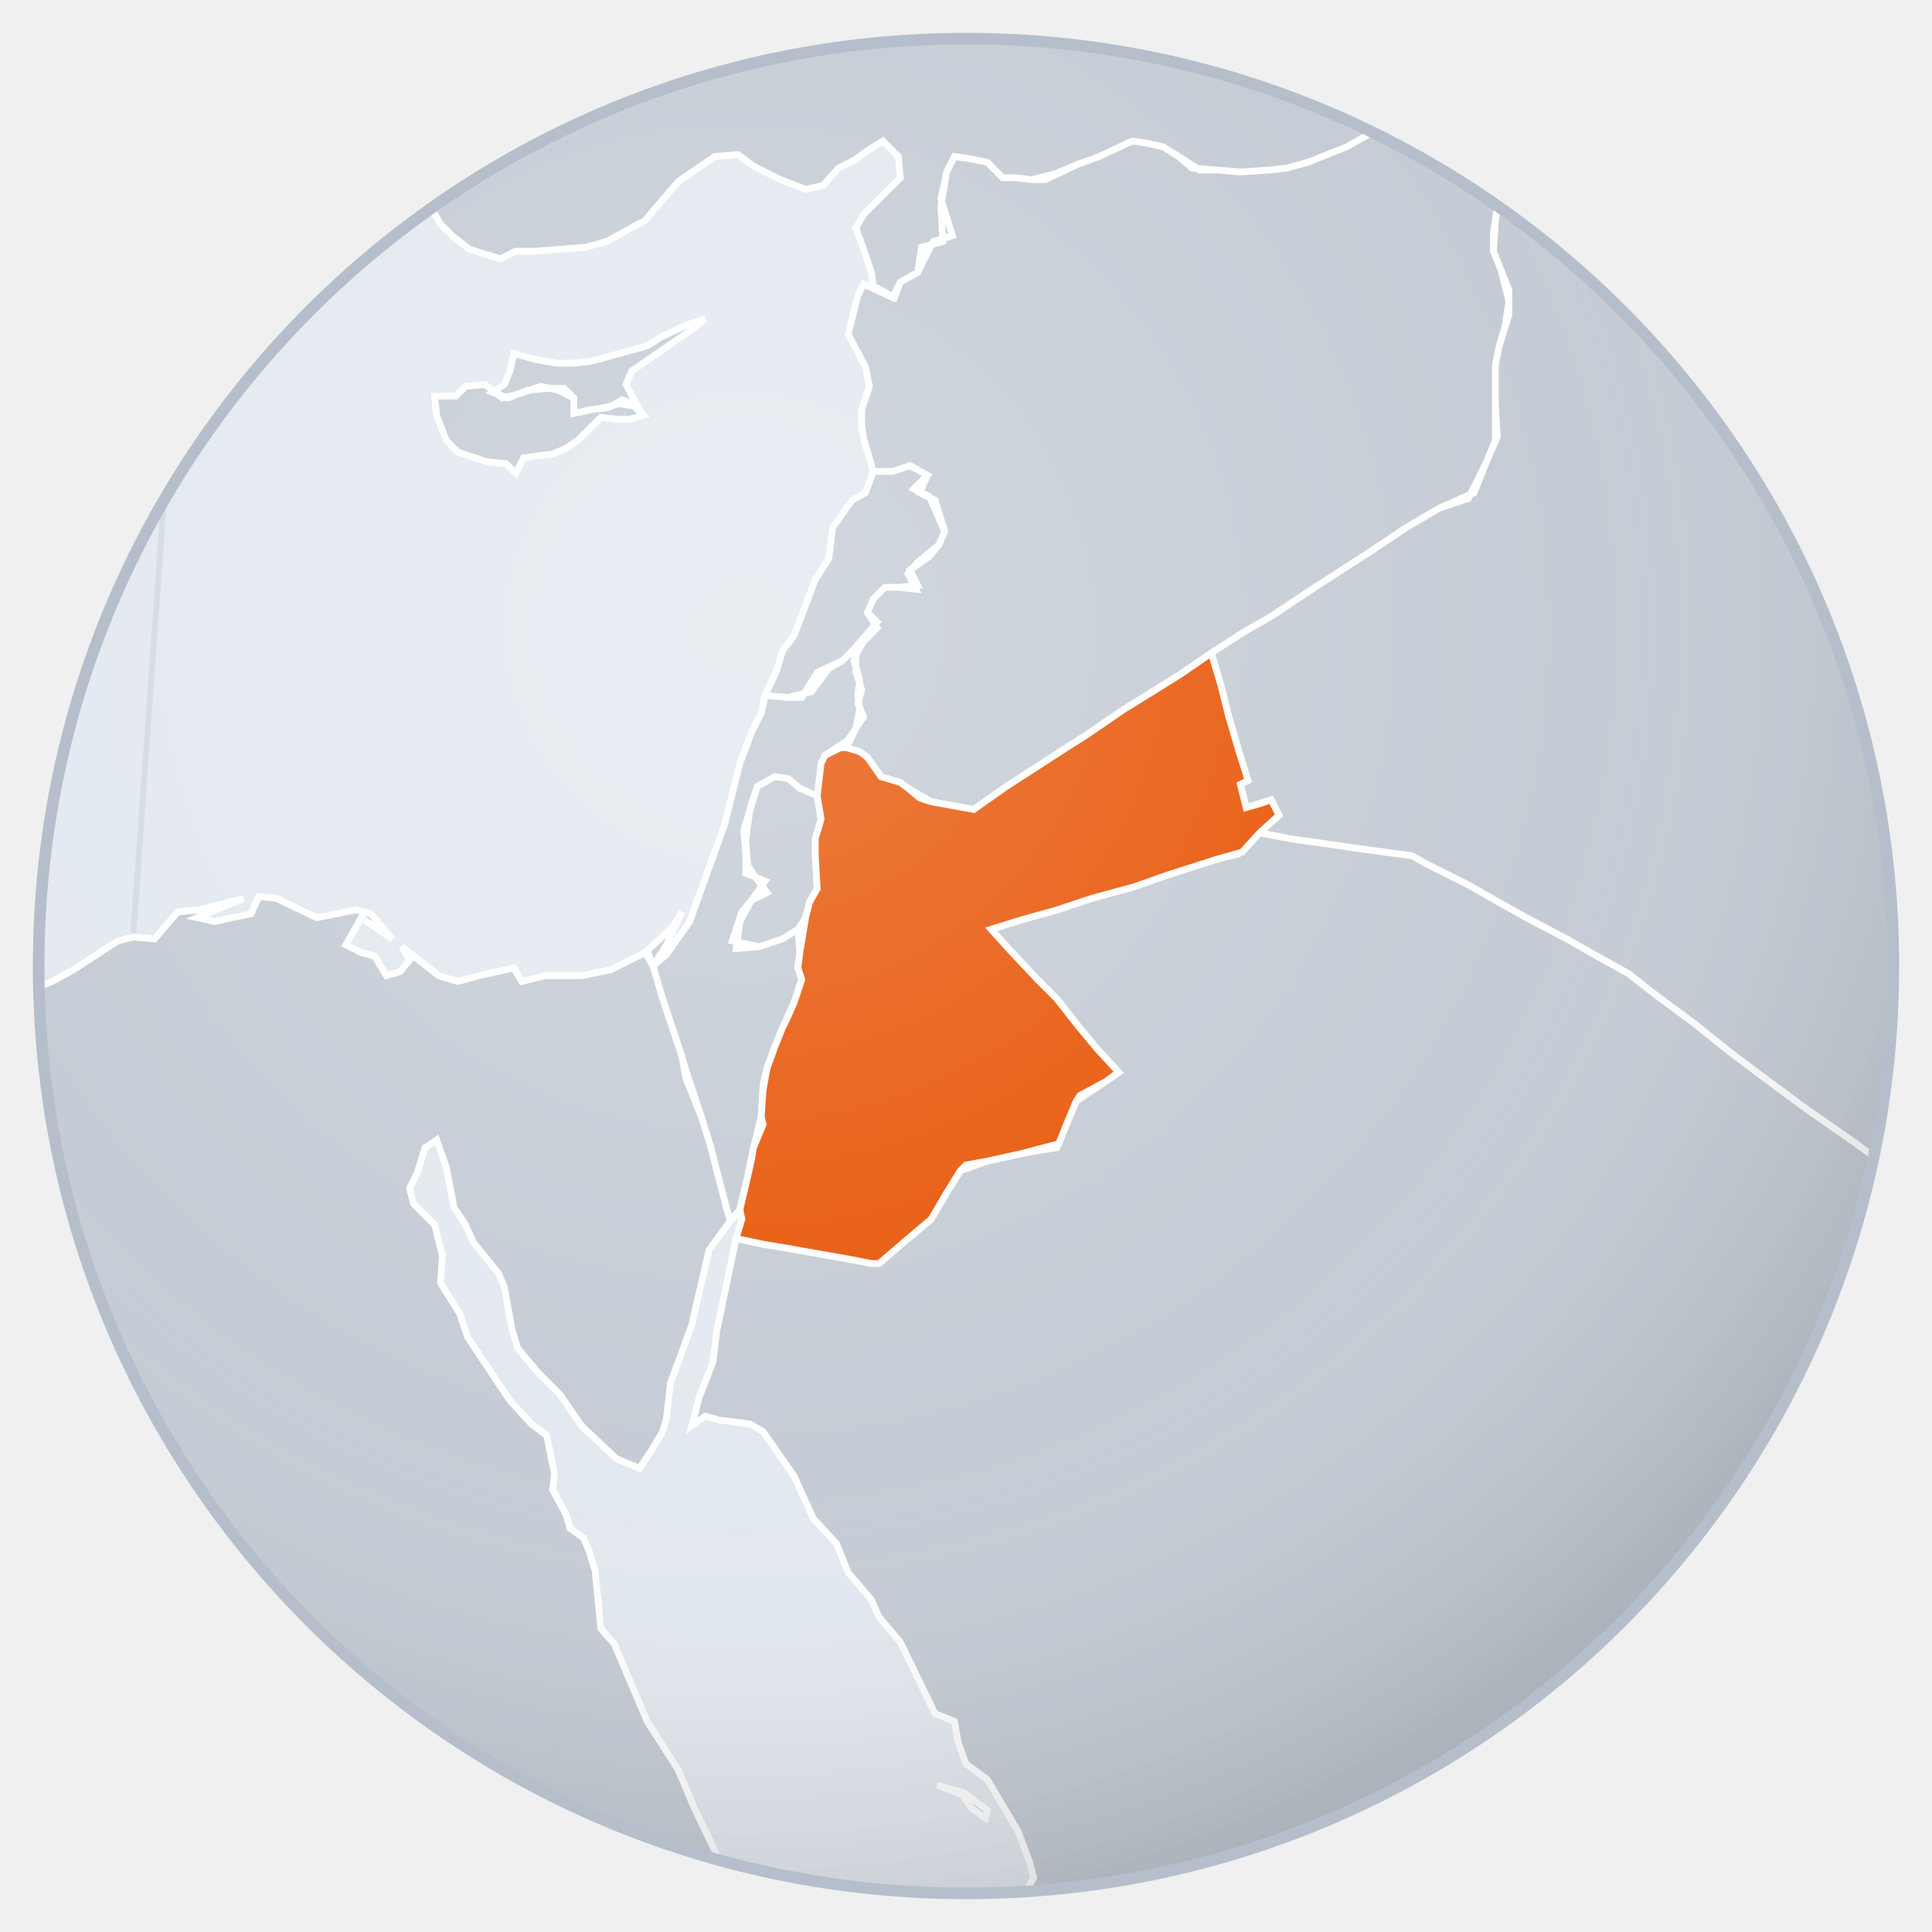
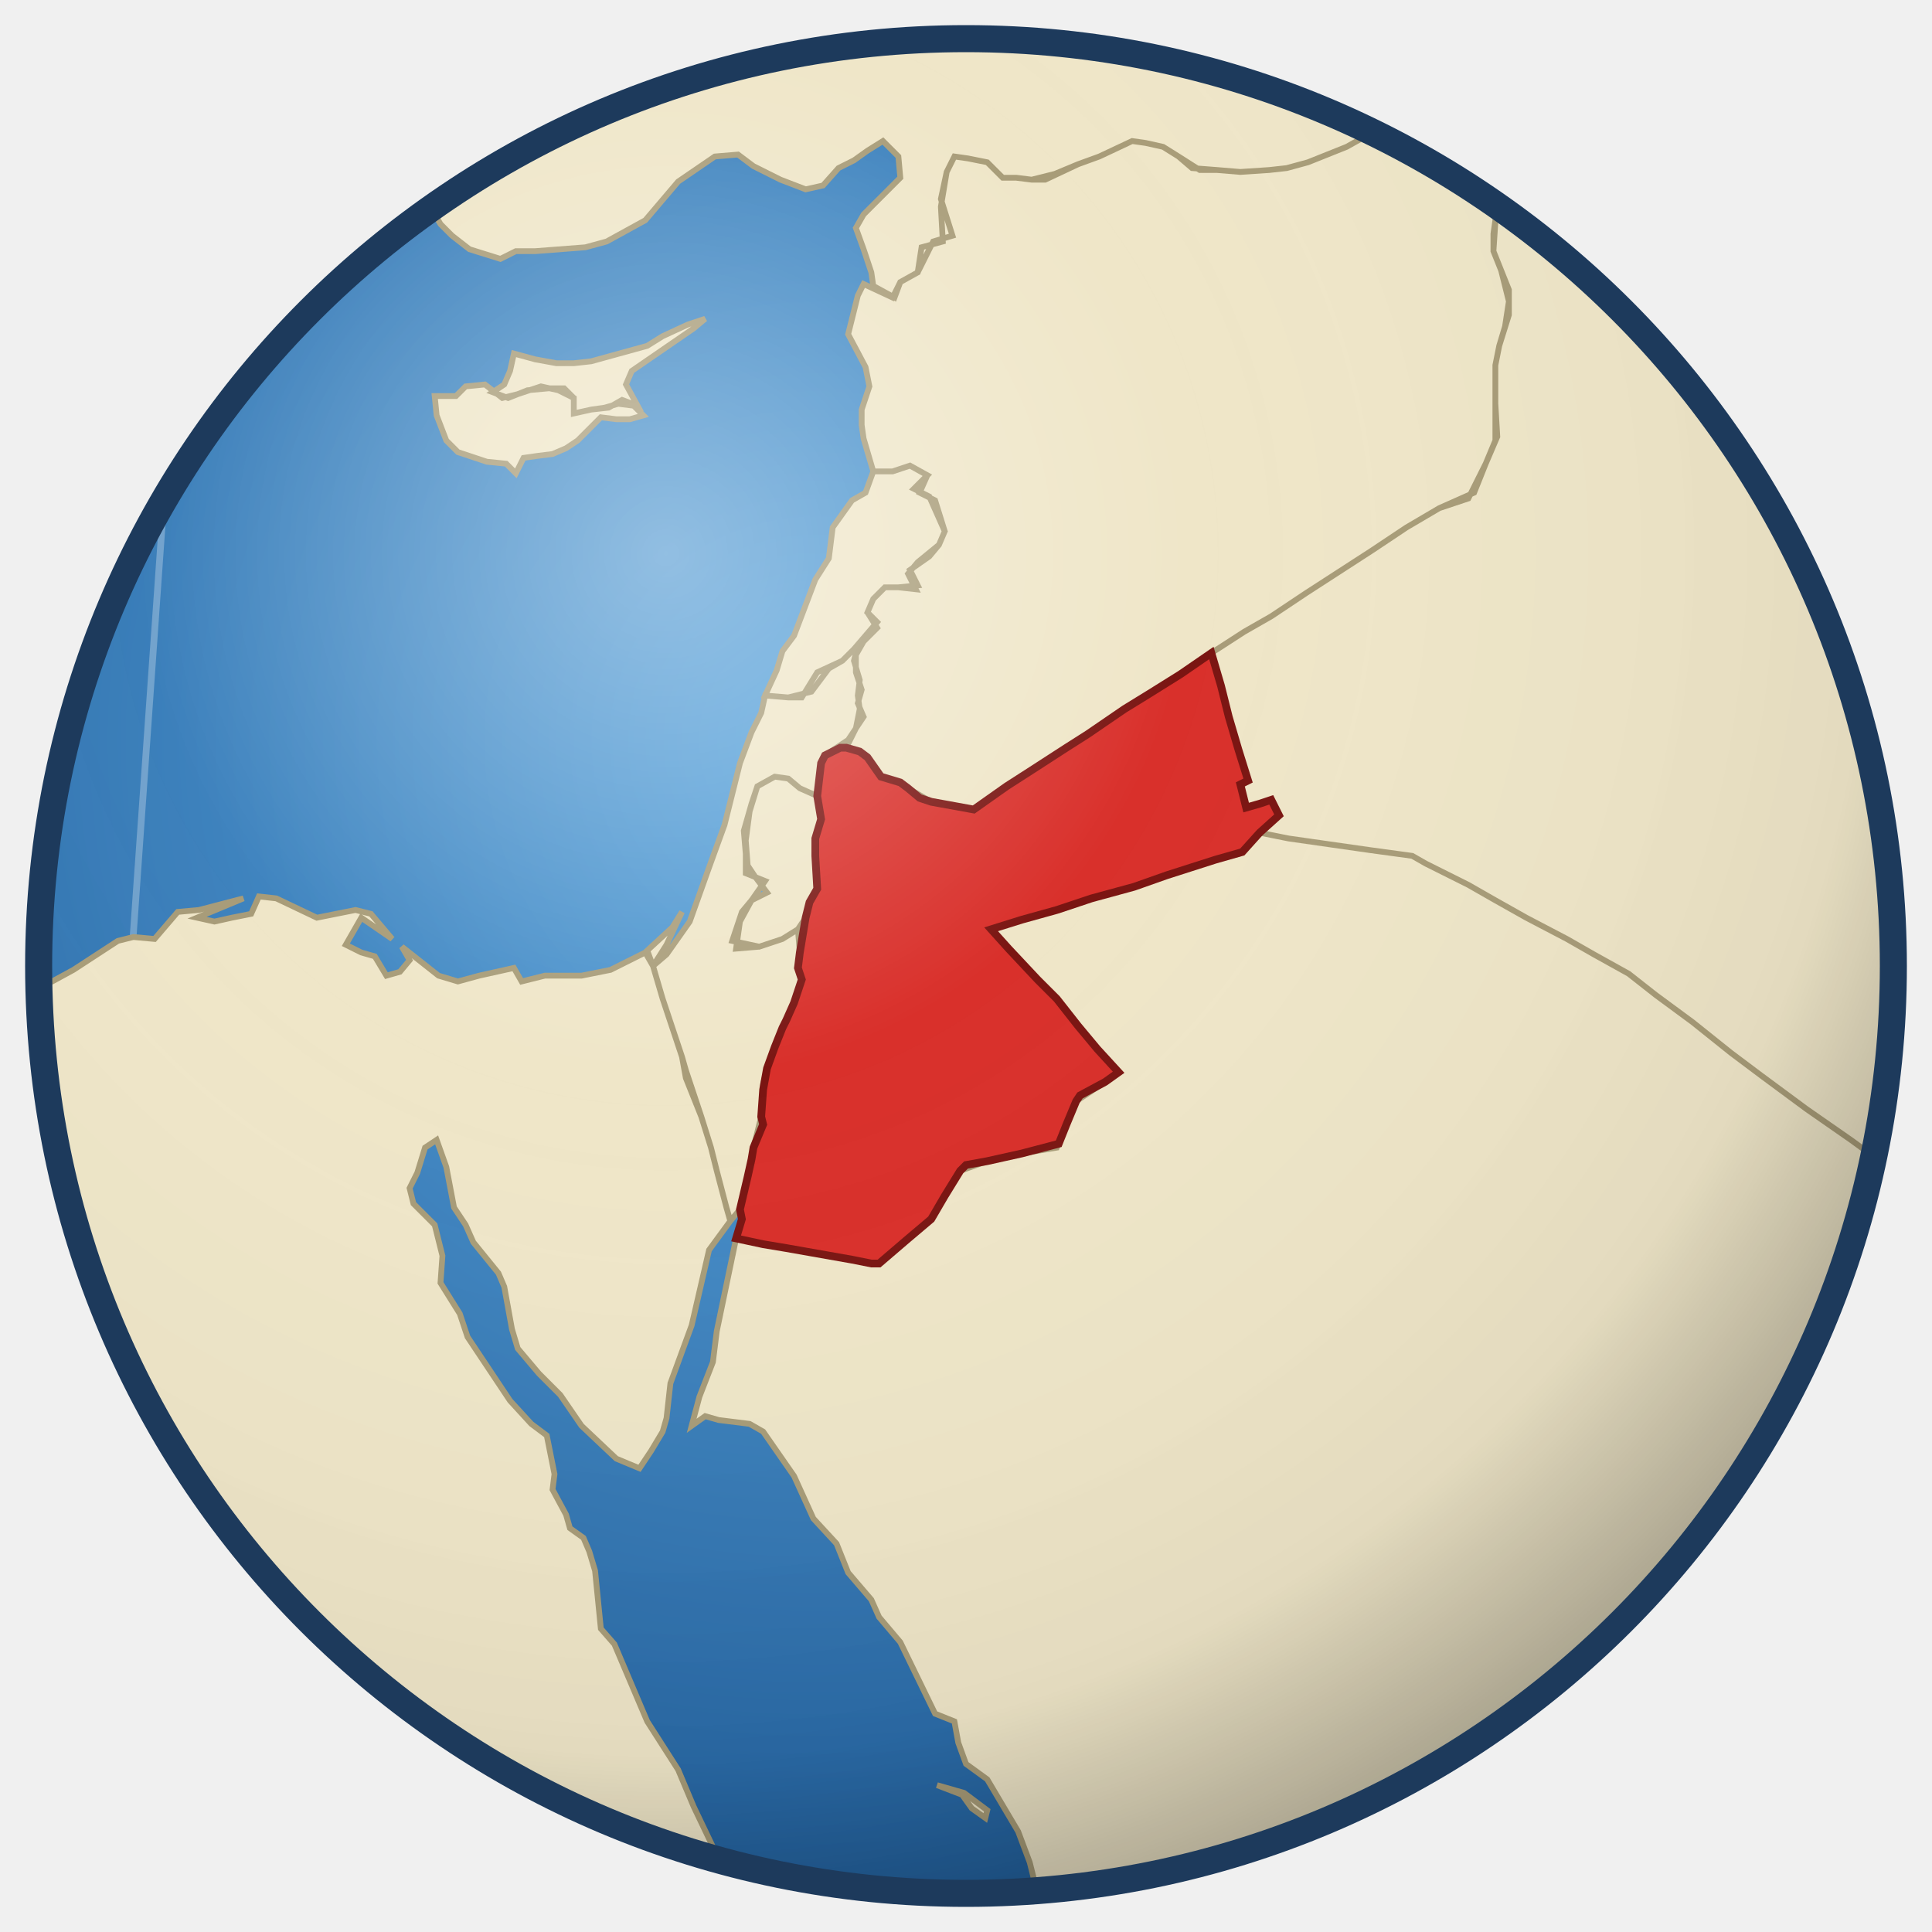
<svg xmlns="http://www.w3.org/2000/svg" viewBox="0 0 100 100">
-   <style>.o{fill:#e3e9f0}.l{fill:#c5ccd5;stroke:#fff;stroke-width:.35}.g{fill:none;stroke:#d3dbe5;stroke-width:.3}.t{fill:#e8590c;stroke:#fff;stroke-width:.35}.m{fill:none;stroke:#e8590c;stroke-width:1.6}.r{fill:none;stroke:#b5bfcb;stroke-width:.6}@media(prefers-color-scheme:dark){.o{fill:#283141}.l{fill:#4b5567;stroke:#283141}.g{stroke:#323c4e}.t{fill:#ff922b;stroke:#283141}.m{stroke:#ff922b}.r{stroke:#4b5567}}</style>
+   <style>.l{fill:#efe6c8;stroke:#a89c78;stroke-width:.3}.g{fill:none;stroke:#fff;stroke-opacity:.28;stroke-width:.35}.t{fill:#d9302b;stroke:#7a1512;stroke-width:.4}.mh{fill:none;stroke:#fff;stroke-width:3.2}.m{fill:none;stroke:#d9302b;stroke-width:1.8}.r{fill:none;stroke:#1d3a5c;stroke-width:1.4}</style>
  <defs>
    <clipPath id="c">
      <circle cx="50" cy="50" r="48" />
    </clipPath>
-     <radialGradient id="s" cx="38%" cy="32%" r="75%">
-       <stop offset="0" stop-color="#fff" stop-opacity=".22" />
-       <stop offset=".6" stop-color="#fff" stop-opacity="0" />
-       <stop offset="1" stop-color="#000" stop-opacity=".18" />
+     <radialGradient id="o" cx="42%" cy="38%" r="65%">
+       <stop offset="0" stop-color="#5aa4dc" />
+       <stop offset="1" stop-color="#21609e" />
+     </radialGradient>
+     <radialGradient id="s" cx="34%" cy="28%" r="80%">
+       <stop offset="0" stop-color="#fff" stop-opacity=".38" />
+       <stop offset=".35" stop-color="#fff" stop-opacity="0" />
+       <stop offset=".8" stop-color="#000" stop-opacity=".05" />
+       <stop offset="1" stop-color="#000" stop-opacity=".35" />
    </radialGradient>
  </defs>
  <g clip-path="url(#c)">
-     <circle class="o" cx="50" cy="50" r="48" />
+     <circle cx="50" cy="50" r="48" fill="url(#o)" />
    <path class="g" d="M4 100L4.9 76.8L10.3 0M72.1 100L71.7 77.8L69.1 0M0 57.6L6 58L22.2 58.8L38.5 59.2L54.8 59.3L71.2 59L87.4 58.4L100 57.6" />
    <path class="l" d="M96.4 0L96.6 0.8L96.7 1.7L97.5 2.2L98 2.7L98 3.7L97 3.6L96.4 4.2L95.4 5L94.7 4.7L94.6 3.6L94 2.9L93 3.2L92.4 3.6L91.4 3.6L90.5 3.6L89.2 3.1L88.4 2.9L87 3.2L86 2.9L85.2 3.8L84.2 4.8L83.3 4.1L82.6 3.6L81.8 4.3L80.8 4.7L79.9 5L78.6 5.4L77.5 5.5L76.1 5.5L75.2 5.3L74.4 5.4L73.7 5.5L72.2 6.2L69.7 7.6L67.7 8.4L66.6 8.7L65.7 8.8L64.2 8.9L63 8.8L62.1 8.8L61 8.1L60.2 7.6L59.3 7.4L58.6 7.3L56.9 8.1L55.8 8.5L54.6 9L53.4 9.3L52.6 9.2L51.9 9.2L51.1 8.4L50.1 8.2L49.4 8.1L49 8.9L48.7 10.3L49.3 12.2L48.3 12.5L47.5 14.1L46.6 14.6L46.3 15.4L45.2 14.8L45.1 14.1L44.7 12.9L44.3 11.8L44.7 11.1L45.6 10.2L46.6 9.2L46.5 8.1L45.7 7.3L44.9 7.8L44.2 8.3L43.4 8.7L42.6 9.6L41.7 9.8L40.4 9.3L39 8.6L38.2 8L37 8.1L35.1 9.4L33.4 11.4L31.4 12.5L30.3 12.8L27.7 13L26.7 13L25.9 13.4L24.3 12.9L23.4 12.2L22.8 11.6L22 10.2L21.3 9.5L19.9 8.9L17.4 7.3L16.7 7.1L15 6.8L13.2 6.6L12.5 9.1L12 10.7L11.3 11.2L10.4 10.7L9.5 11L7.7 11.5L5.1 10.7L4.4 10.1L3.9 9.6L3.8 8.6L3.6 7.7L3.1 7.1L2.1 7.3L0.2 6.2L0 0ZM44.7 14.7L46.2 15.4L46.6 14.6L47.5 14.1L47.7 12.8L48.8 12.5L48.7 10.7L49 8.9L49.4 8.1L50.1 8.2L51.1 8.4L51.9 9.2L52.6 9.2L53.4 9.3L54.1 9.3L55.8 8.5L56.9 8.1L58.6 7.3L59.3 7.4L60.2 7.6L61 8.1L61.7 8.7L63 8.8L64.2 8.9L65.7 8.8L66.6 8.7L67.7 8.4L69.7 7.6L72.2 6.2L73.7 5.5L74.4 5.4L75.2 5.3L76.1 5.5L77.1 5.6L78.6 5.4L79.9 5L80.8 4.7L81.8 4.3L82.4 3.7L83.3 4.1L83.6 5L83 6.1L82.1 7.2L81.5 7.8L80.4 9L79.6 9.2L78.2 9.7L77.5 10.7L77.4 11.5L77.3 13L77.7 14L78.1 15L78.1 16.3L77.6 17.9L77.4 18.9L77.4 20.9L77.5 22.6L76.9 24L76.3 25.5L74.5 26.3L72.8 27.3L71 28.5L69.3 29.6L67.6 30.7L65.8 31.9L64.4 32.7L62.7 33.8L61.1 34.9L59.5 35.9L58.2 36.7L56.3 38L55.2 38.7L53.5 39.8L52.1 40.7L50.4 41.9L48.2 41.5L47 40.8L45.6 40.2L44.9 39.2L43.8 38.7L44.3 37.7L44.7 37.1L44.4 36.4L44.6 35.7L44.3 34.8L44.3 33.9L44.7 33.2L45.4 32.5L44.9 31.7L45.2 31L45.8 30.4L46.5 30.4L47.4 30.5L47 29.7L47.5 29.1L48.6 28.2L48.9 27.5L48.4 25.9L47.6 25.5L48 24.6L47.1 24.1L46.2 24.4L45.2 24.4L44.7 22.7L44.6 22L44.6 21.2L45 20L44.8 19L43.9 17.3L44.4 15.3ZM51 94.1L50.3 93.6L49.8 92.9L48.5 92.4L49.9 92.8L51.1 93.7ZM54.1 100L52.9 98.3L53.5 97.2L53.3 96.4L52.7 94.8L51.1 92.1L50 91.3L49.6 90.2L49.4 89.1L48.4 88.7L46.6 85L45.5 83.7L45.1 82.8L43.9 81.4L43.3 79.9L42.1 78.6L41.1 76.4L39.5 74.1L38.8 73.7L37.2 73.5L36.5 73.3L35.8 73.8L36.2 72.3L36.9 70.5L37.1 68.9L38.1 64.1L39.5 64.4L40.7 64.6L42.4 64.9L44.1 65.2L45.1 65.4L46.9 64.2L48.2 63.1L48.9 61.9L49.7 60.6L51.1 60.1L52.9 59.7L54.7 59.4L55.2 58.2L55.7 57L57.2 56L57.9 55.5L56.8 54.3L55.8 53.1L54.7 51.7L53.7 50.7L52.2 49.1L51.3 48.1L52.9 47.6L54.7 47.1L56.5 46.5L58.7 45.9L60.4 45.3L62.9 44.5L64.1 44.2L65.2 43.1L66.7 43.4L68.8 43.7L70.9 44L73.1 44.3L73.8 44.7L76 45.8L77.4 46.6L79 47.5L81.1 48.6L82.5 49.4L84.3 50.4L85.7 51.5L87.6 52.9L89.6 54.5L91.2 55.7L93.5 57.4L95.8 59L98 60.6L99.8 61.9L100 100ZM45.2 24.4L46.2 24.4L47.1 24.1L48 24.6L47.3 25.3L48.1 25.7L48.9 27.5L48.6 28.2L48.1 28.8L47.1 29.5L47.5 30.3L46.5 30.4L45.8 30.4L45.2 31L44.9 31.7L45.4 32.2L44.8 32.9L44.2 33.6L43.6 34.2L42.9 34.6L42 35.8L40.8 36.1L39.6 36L40.2 34.7L40.5 33.7L41.1 32.9L42.2 30L42.9 28.9L43.1 27.3L44.1 25.9L44.8 25.5ZM44.4 33.4L44.2 34.2L44.5 35.2L44.4 36L44.5 36.7L44.3 37.7L43.9 38.3L42.7 39.1L42.3 41.2L41.4 40.8L40.8 40.3L40.1 40.2L39.2 40.7L38.9 41.6L38.5 43L38.6 44.2L38.6 45.2L39.6 45.6L38.9 46.6L38.4 47.2L37.9 48.7L39.3 49L40.5 48.6L41.3 48.1L41.4 49.3L41.3 50L41.5 50.7L41.1 51.9L40.7 52.8L40.1 54.2L39.7 55.3L39.5 56.1L39.4 57.8L39 59.4L38.7 60.9L38.3 62.6L37.8 63.2L37.6 62.5L37.1 60.6L36.8 59.4L36.3 57.8L35.5 55.8L35.3 54.7L34.7 52.9L34.3 51.7L33.8 50L34.5 49.4L35.7 47.7L36.7 44.9L37.5 42.7L38.3 39.5L38.9 37.9L39.4 36.9L39.6 36L40.8 36.1L41.5 36.1L42.3 34.8L43.6 34.2L44.2 33.6ZM35.3 47.2L34.5 48.9L33.8 50L33.5 49.2L34.8 48ZM42.3 41.2L42.5 42.4L42.2 43.4L42.2 44.3L42.3 46L41.9 46.7L41.7 47.5L41.3 48.1L40.5 48.6L39.3 49L38.1 49.1L38.3 47.7L38.9 46.6L39.7 46.2L39.1 45.4L38.7 44.8L38.6 43.5L38.8 42L39.2 40.7L40.1 40.2L40.8 40.3L41.4 40.8ZM100 62L98 60.6L95.8 59L93.5 57.4L91.2 55.7L89.6 54.5L87.6 52.9L85.7 51.5L84.3 50.4L82.5 49.4L81.1 48.6L79 47.5L77.4 46.6L76 45.8L73.8 44.7L73.1 44.3L70.9 44L68.8 43.7L66.7 43.4L65.2 43.1L66.2 42.2L65.8 41.4L64.5 41.8L64.2 40.6L64.1 38.8L63.6 37.1L63.2 35.5L62.7 33.8L64.4 32.7L65.8 31.9L67.6 30.7L69.3 29.6L71 28.5L72.8 27.3L74.5 26.3L76 25.8L76.9 24L77.4 22.8L77.4 20.9L77.4 18.9L77.6 17.9L77.9 16.9L78.1 15.6L77.7 14L77.3 13L77.3 12.1L77.5 10.7L77.9 10.1L79.6 9.2L80.4 9L81.5 7.8L82.1 7.2L83 6.1L83.6 5.3L84.2 4.8L85.2 3.8L85.8 3L86.6 3.1L87.9 2.8L88.9 3.1L90.5 3.6L91.4 3.6L92.4 3.6L93 3.2L93.7 2.8L94.5 3.3L94.7 4.7L95.2 5.3L95.9 4.6L96.8 3.8L97.8 3.7L98.2 4.4L98.9 6.3L99.5 6.8L99.9 7.8L100 62ZM100 8.4L99.9 7.3L99.2 6.6L98.2 4.4L98 3.7L98.1 2.9L97.5 2.2L96.8 1.8L96.6 0.8L96.3 0.1L100 0ZM0 51.2L0.9 51.4L1.7 51.2L2.7 50.8L3.8 50.2L6.1 48.7L6.9 48.5L8 48.6L8.6 47.9L9.2 47.2L10.3 47.1L12.6 46.5L10.2 47.5L11.1 47.7L12 47.5L13 47.3L13.4 46.4L14.3 46.5L16.4 47.5L18.4 47.1L19.2 47.3L20.3 48.6L18.7 47.5L17.9 48.9L18.7 49.3L19.4 49.5L20 50.5L20.7 50.3L21.2 49.7L20.8 49L22.7 50.5L23.7 50.8L24.8 50.5L26.6 50.1L27 50.8L28.2 50.5L30.1 50.5L31.6 50.2L33.4 49.3L33.8 50L34.3 51.7L34.7 52.9L35.3 54.7L35.5 55.4L36.3 57.8L36.8 59.4L37.1 60.6L37.6 62.5L37.8 63.2L36.7 64.7L35.8 68.6L34.7 71.6L34.5 73.4L34.3 74.1L33.7 75.1L33.1 76L31.9 75.5L30.1 73.8L29 72.2L27.9 71.1L26.8 69.8L26.5 68.8L26.1 66.6L25.8 65.9L24.5 64.3L24.1 63.4L23.5 62.5L23.1 60.4L22.6 59L22 59.4L21.6 60.7L21.2 61.5L21.4 62.3L22.5 63.4L22.9 65L22.8 66.4L23.8 68L24.2 69.2L25.2 70.7L26.4 72.5L27.5 73.7L28.3 74.3L28.7 76.3L28.6 77.1L29.3 78.4L29.5 79.1L30.2 79.6L30.5 80.3L30.8 81.3L31.1 84.3L31.8 85.1L33.5 89.1L35.1 91.6L35.9 93.5L37 95.8L38.9 100L0 100ZM33 21L32.2 20.7L31.5 21.1L30.6 21.2L29.7 21.4L29.7 20.6L29.2 20.1L28.4 20.1L27.3 20.2L26.3 20.6L25.5 20.3L26.1 19.9L26.4 19.2L26.6 18.3L27.7 18.6L28.8 18.8L29.7 18.8L30.6 18.7L33.5 17.9L34.3 17.4L35.6 16.8L36.5 16.5L35.9 17L32.7 19.2L32.4 19.9ZM25.1 19.9L26 20.6L26.8 20.4L28 20L28.9 20.2L29.7 20.6L29.7 21.4L30.6 21.2L31.3 21.1L32 20.9L32.8 21L33.3 21.5L32.6 21.7L31.9 21.7L31.1 21.6L29.9 22.8L29.3 23.2L28.6 23.5L27.8 23.6L27.1 23.7L26.7 24.5L26.2 24L25.2 23.9L23.7 23.4L23.1 22.8L22.6 21.5L22.5 20.5L23.6 20.5L24.1 20Z" />
    <path class="t" d="M43.8 38.7L44.5 38.9L44.9 39.2L45.6 40.2L46.6 40.5L47 40.8L47.6 41.3L48.2 41.5L50.4 41.9L52.1 40.7L53.5 39.8L55.2 38.7L56.3 38L58.2 36.7L59.5 35.9L61.1 34.9L62.7 33.8L63.2 35.5L63.6 37.1L64.1 38.8L64.6 40.4L64.2 40.6L64.5 41.8L65.2 41.6L65.8 41.4L66.2 42.2L65.2 43.1L64.3 44.1L62.9 44.5L60.4 45.3L58.7 45.9L56.5 46.5L54.7 47.1L52.9 47.6L51.3 48.1L52.2 49.1L53.7 50.7L54.7 51.7L55.8 53.1L56.8 54.3L57.9 55.5L57.2 56L55.9 56.7L55.7 57L55.2 58.2L54.8 59.2L52.9 59.7L51.1 60.1L50 60.3L49.7 60.6L48.9 61.9L48.2 63.1L46.9 64.2L45.5 65.4L45.1 65.4L44.1 65.2L42.4 64.9L40.7 64.6L39.5 64.4L38.1 64.1L38.4 63.1L38.3 62.6L38.7 60.9L38.9 60L39 59.4L39.5 58.2L39.4 57.8L39.5 56.4L39.7 55.3L40.1 54.2L40.5 53.2L40.7 52.8L41.1 51.9L41.5 50.7L41.3 50.1L41.4 49.3L41.6 48.1L41.7 47.5L41.9 46.7L42.3 46L42.2 44.3L42.2 43.4L42.5 42.4L42.3 41.2L42.5 39.5L42.7 39.1L43.5 38.7Z" />
    <circle cx="50" cy="50" r="48" fill="url(#s)" />
  </g>
  <circle class="r" cx="50" cy="50" r="48" />
</svg>
